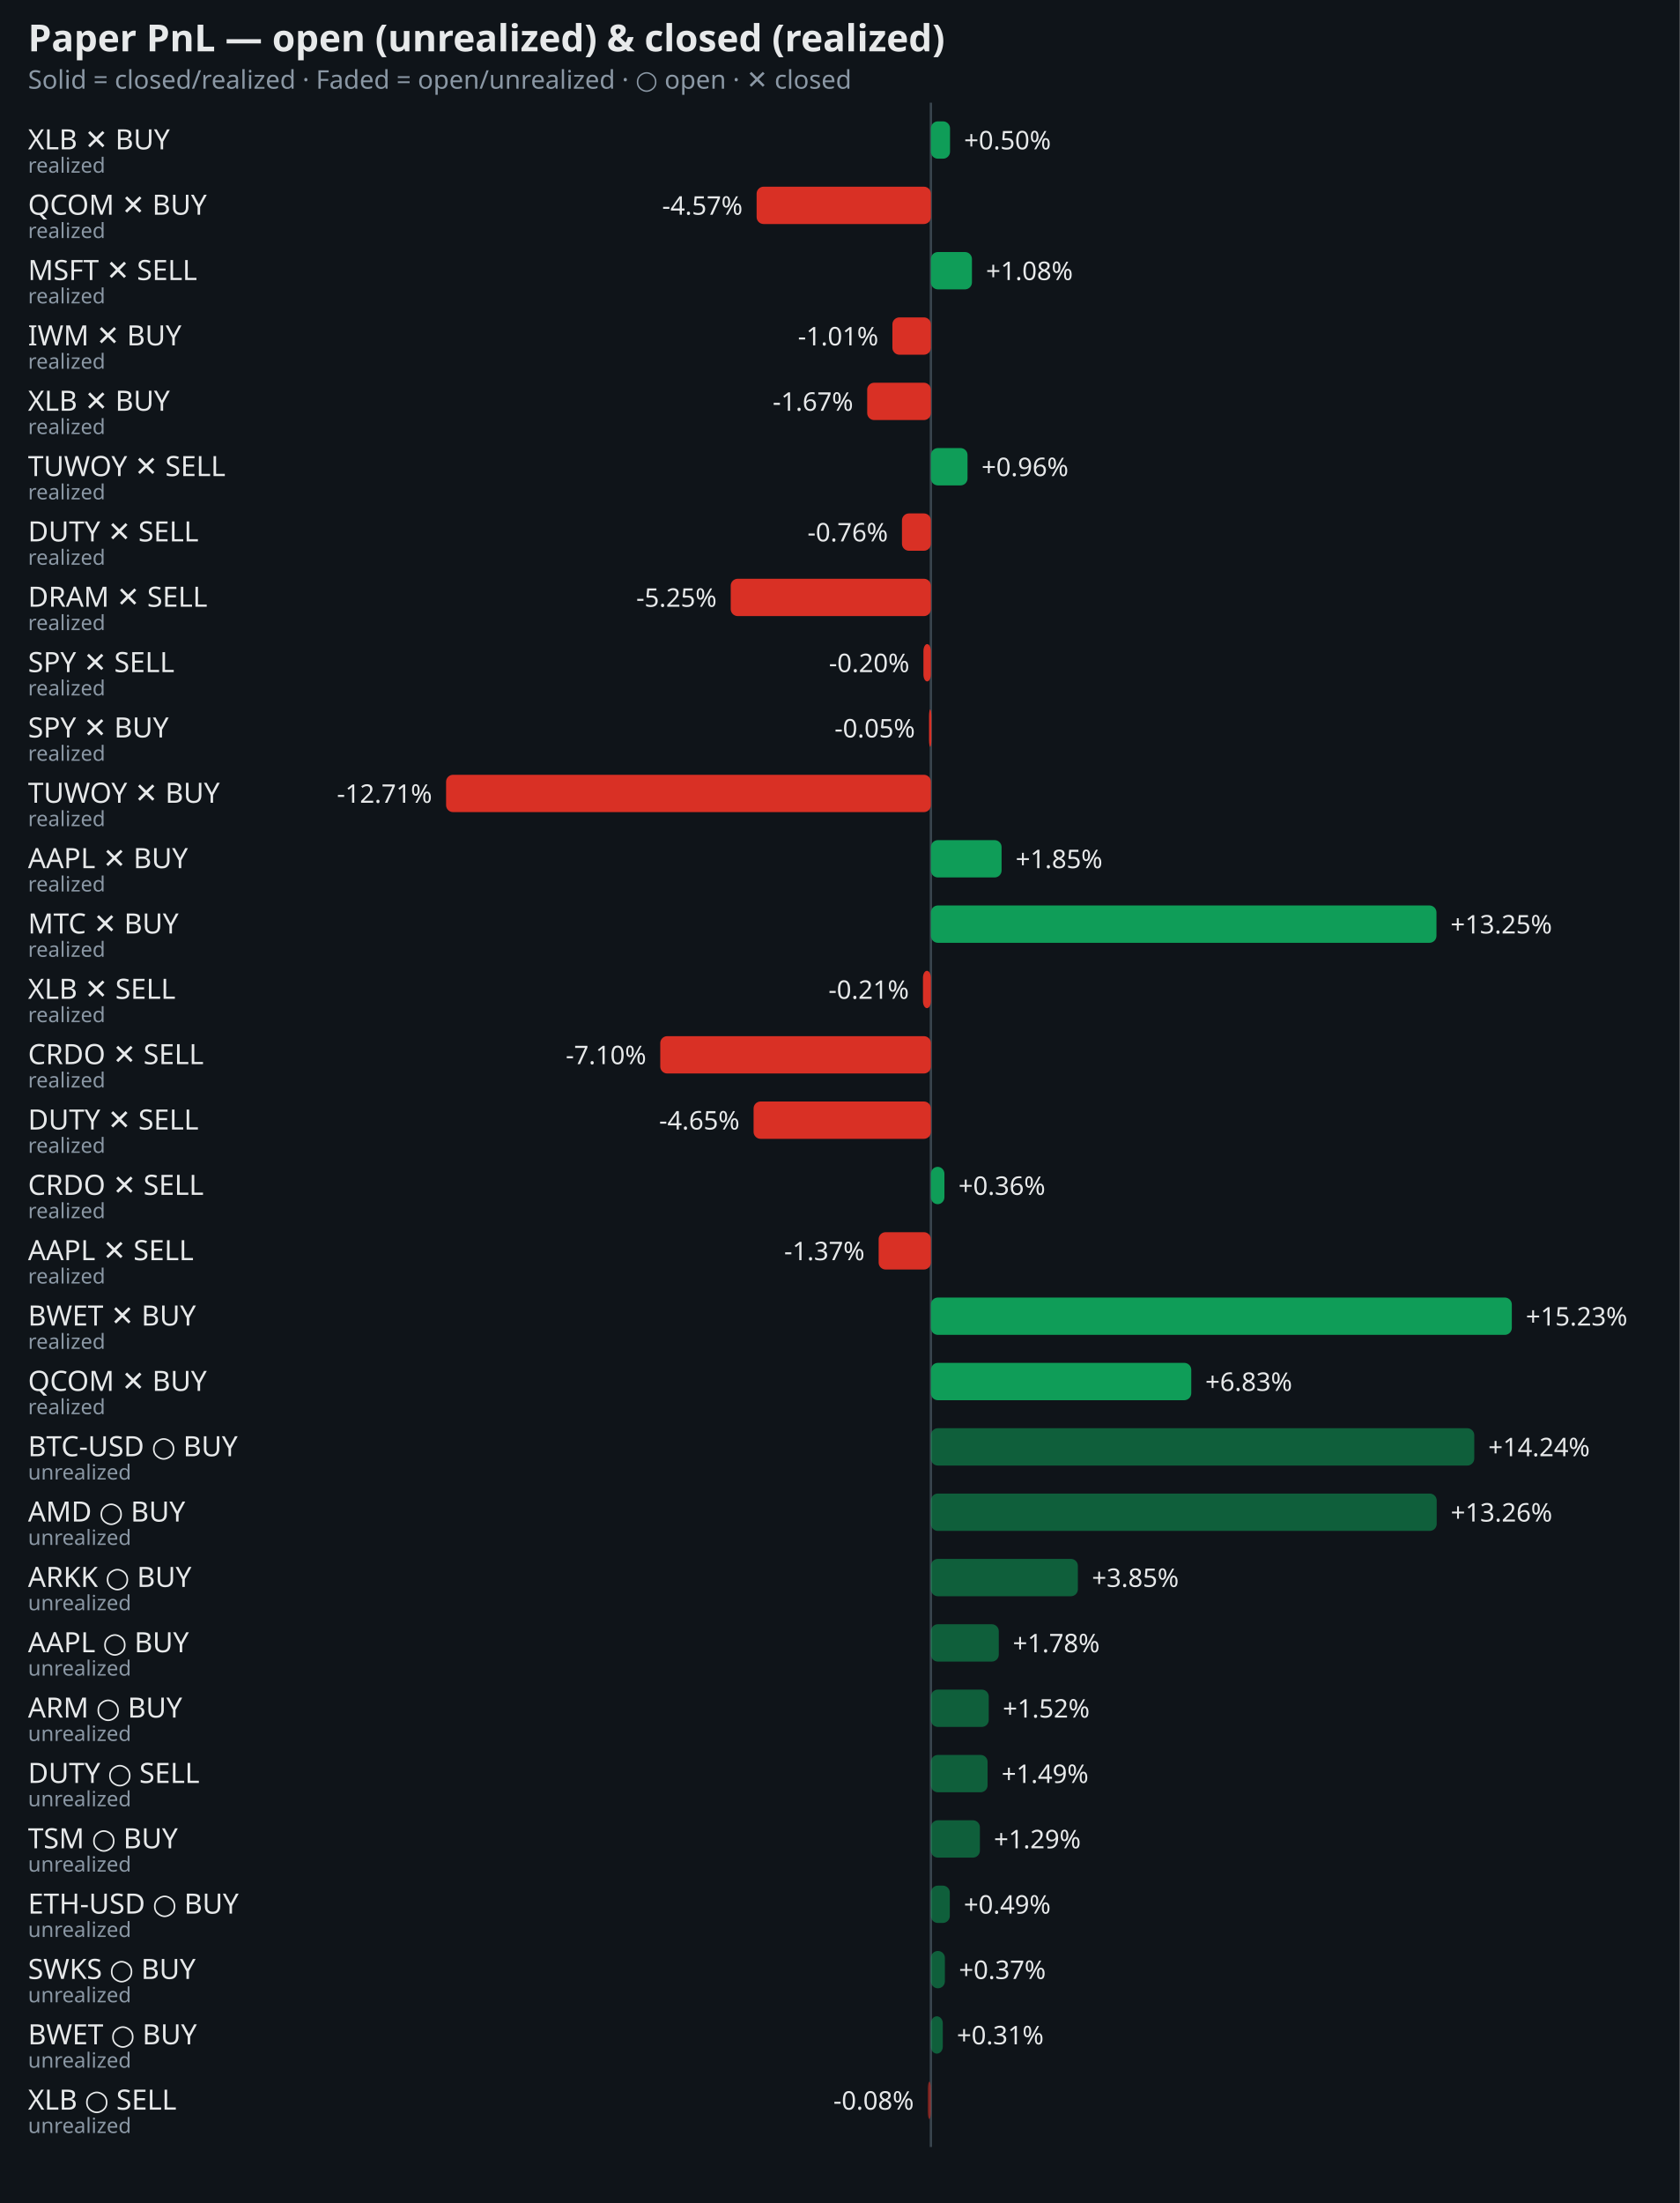
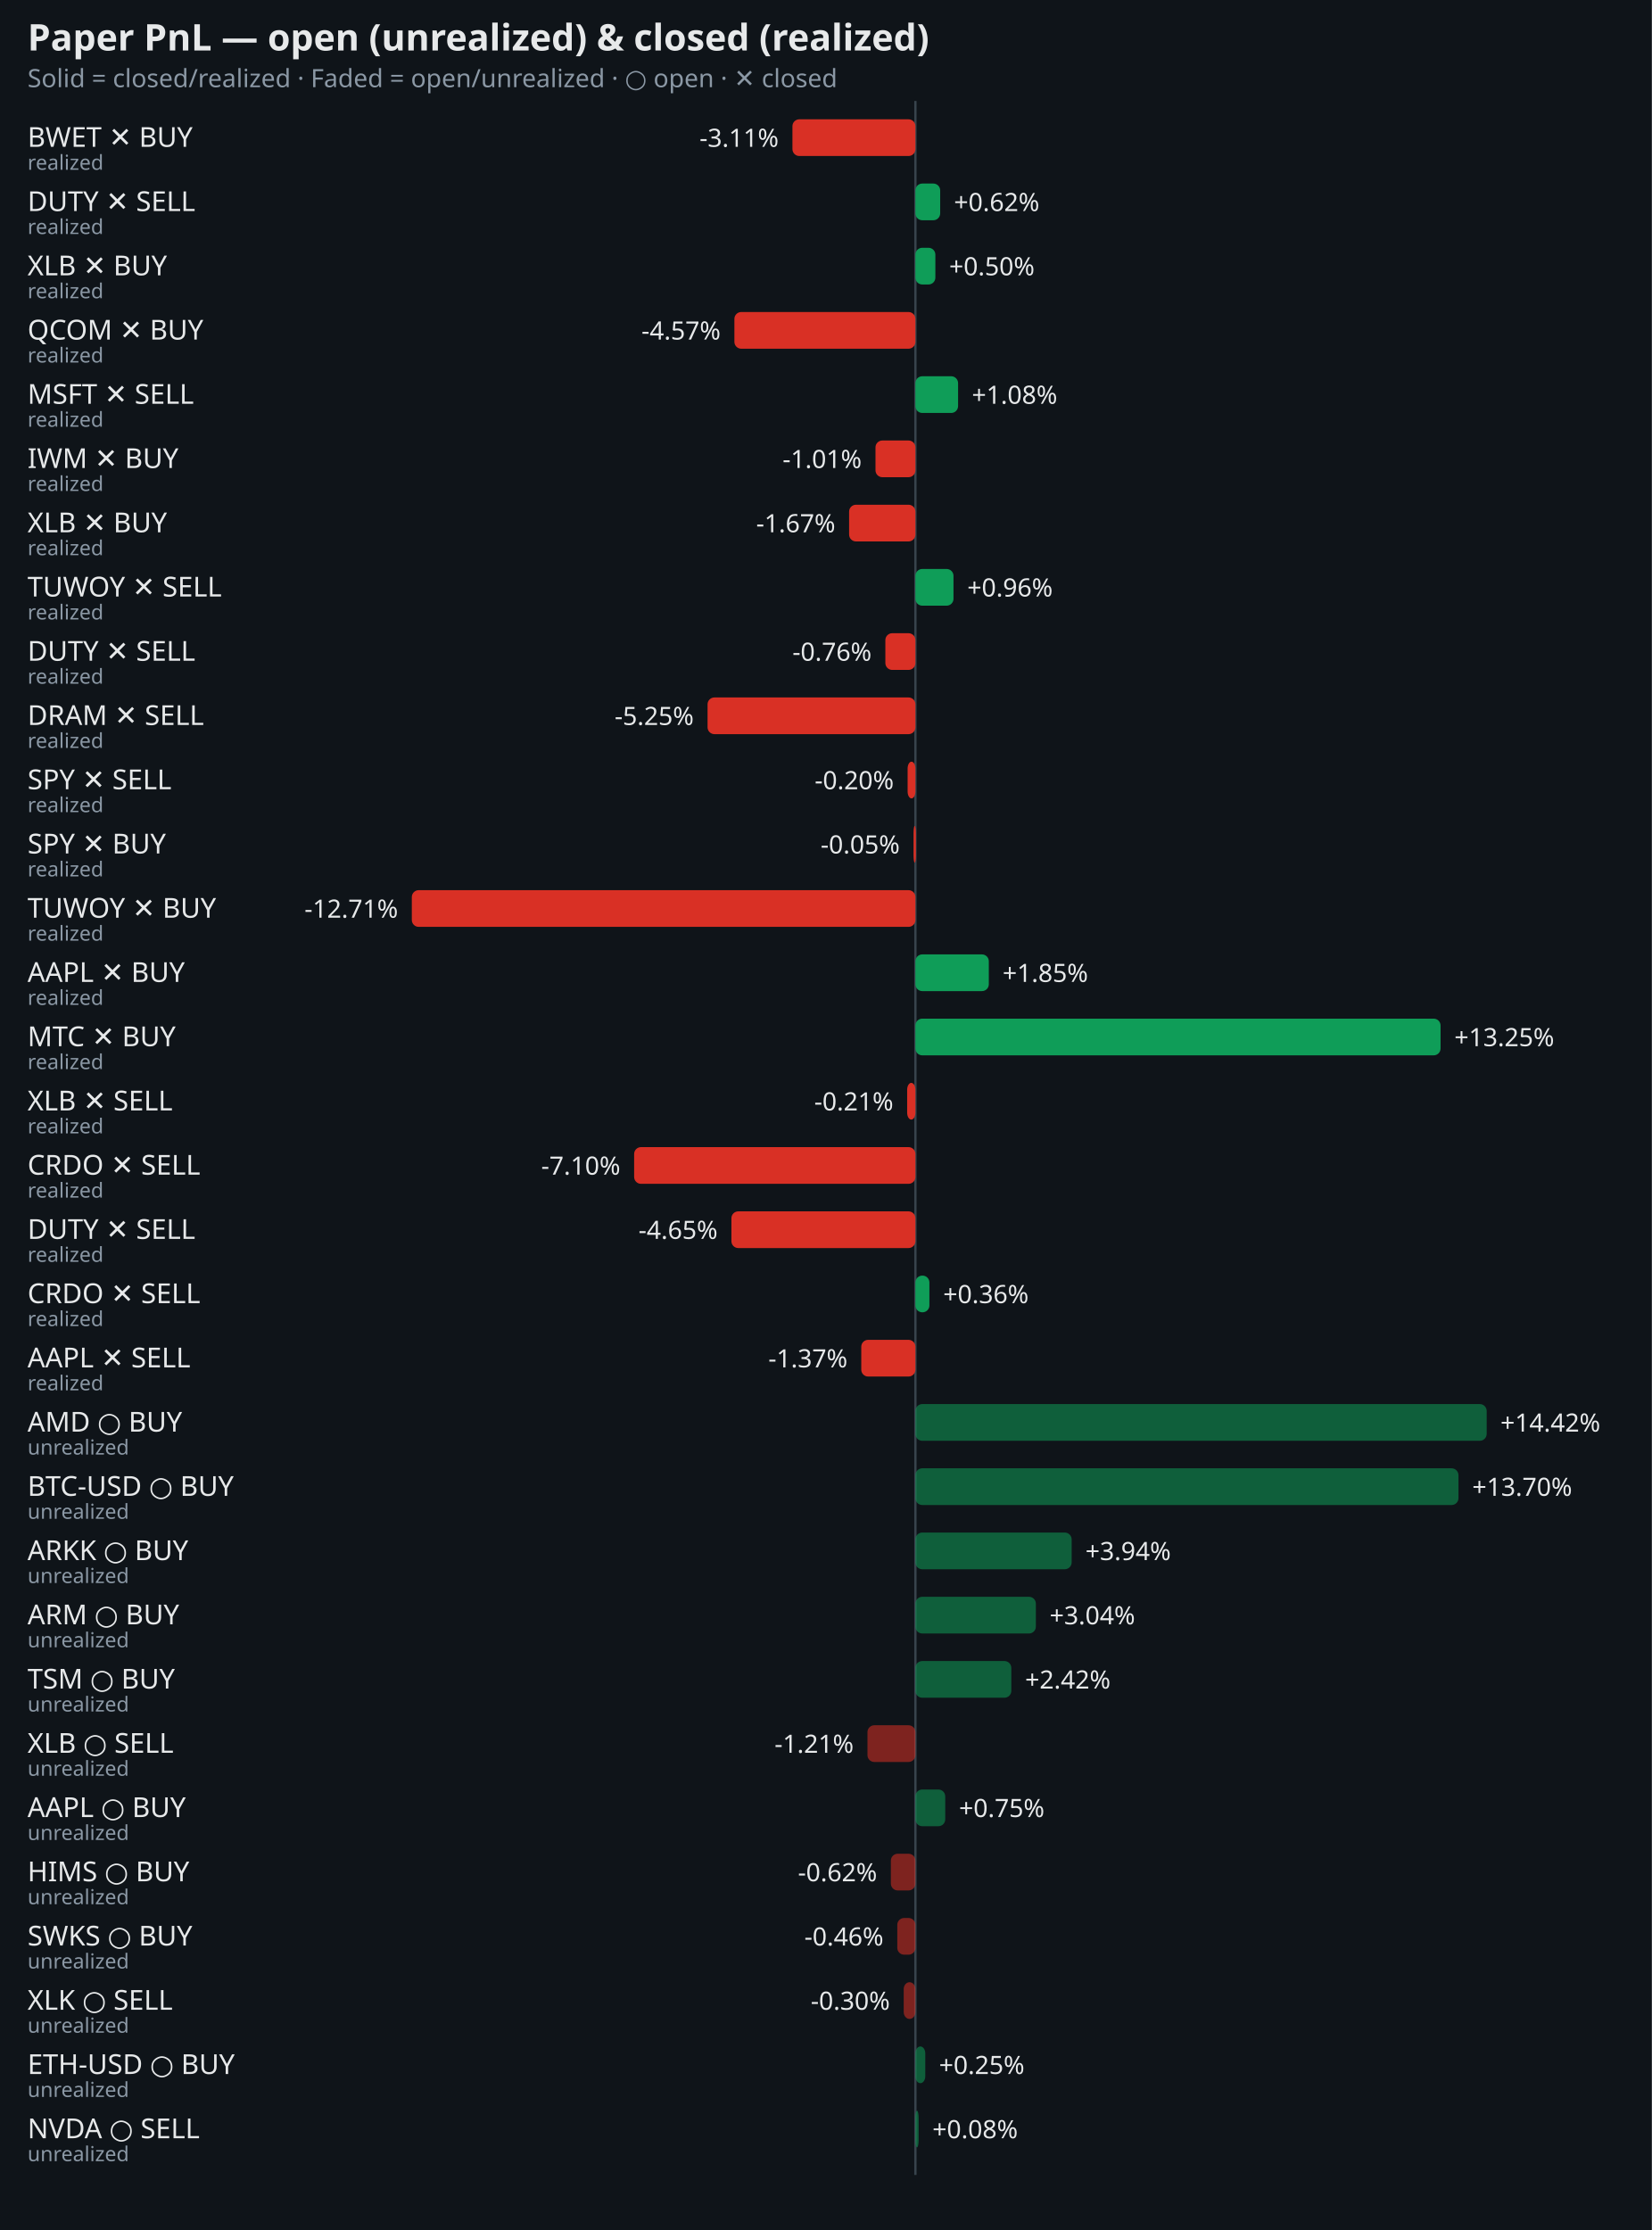
- <svg xmlns="http://www.w3.org/2000/svg" width="720" height="944" viewBox="0 0 720 944">
-   <rect width="720" height="944" fill="#0f1419" />
+ <svg xmlns="http://www.w3.org/2000/svg" width="720" height="972" viewBox="0 0 720 972">
+   <rect width="720" height="972" fill="#0f1419" />
  <text x="12" y="22" fill="#e7e9ea" font-family="ui-sans-serif,system-ui,sans-serif" font-size="16" font-weight="600">Paper PnL — open (unrealized) &amp; closed (realized)</text>
  <text x="12" y="38" fill="#8b98a5" font-family="ui-sans-serif,system-ui,sans-serif" font-size="11">Solid = closed/realized · Faded = open/unrealized · ○ open · ✕ closed</text>
-   <line x1="399" y1="44" x2="399" y2="920" stroke="#38444d" stroke-width="1" />
-   <text x="12" y="64" fill="#e7e9ea" font-family="ui-sans-serif,system-ui,sans-serif" font-size="12">XLB ✕ BUY</text>
+   <line x1="399" y1="44" x2="399" y2="948" stroke="#38444d" stroke-width="1" />
+   <text x="12" y="64" fill="#e7e9ea" font-family="ui-sans-serif,system-ui,sans-serif" font-size="12">BWET ✕ BUY</text>
  <text x="12" y="74" fill="#8b98a5" font-family="ui-sans-serif,system-ui,sans-serif" font-size="9">realized</text>
-   <rect x="399.0" y="52" width="8.2" height="16" rx="3" fill="#0f9d58" opacity="1" />
-   <text x="413.2" y="64" text-anchor="start" fill="#e7e9ea" font-family="ui-sans-serif,system-ui,sans-serif" font-size="11">+0.50%</text>
-   <text x="12" y="92" fill="#e7e9ea" font-family="ui-sans-serif,system-ui,sans-serif" font-size="12">QCOM ✕ BUY</text>
+   <rect x="345.4" y="52" width="53.6" height="16" rx="3" fill="#d93025" opacity="1" />
+   <text x="339.4" y="64" text-anchor="end" fill="#e7e9ea" font-family="ui-sans-serif,system-ui,sans-serif" font-size="11">-3.11%</text>
+   <text x="12" y="92" fill="#e7e9ea" font-family="ui-sans-serif,system-ui,sans-serif" font-size="12">DUTY ✕ SELL</text>
  <text x="12" y="102" fill="#8b98a5" font-family="ui-sans-serif,system-ui,sans-serif" font-size="9">realized</text>
-   <rect x="324.3" y="80" width="74.7" height="16" rx="3" fill="#d93025" opacity="1" />
-   <text x="318.3" y="92" text-anchor="end" fill="#e7e9ea" font-family="ui-sans-serif,system-ui,sans-serif" font-size="11">-4.57%</text>
-   <text x="12" y="120" fill="#e7e9ea" font-family="ui-sans-serif,system-ui,sans-serif" font-size="12">MSFT ✕ SELL</text>
+   <rect x="399.0" y="80" width="10.8" height="16" rx="3" fill="#0f9d58" opacity="1" />
+   <text x="415.8" y="92" text-anchor="start" fill="#e7e9ea" font-family="ui-sans-serif,system-ui,sans-serif" font-size="11">+0.62%</text>
+   <text x="12" y="120" fill="#e7e9ea" font-family="ui-sans-serif,system-ui,sans-serif" font-size="12">XLB ✕ BUY</text>
  <text x="12" y="130" fill="#8b98a5" font-family="ui-sans-serif,system-ui,sans-serif" font-size="9">realized</text>
-   <rect x="399.0" y="108" width="17.6" height="16" rx="3" fill="#0f9d58" opacity="1" />
-   <text x="422.6" y="120" text-anchor="start" fill="#e7e9ea" font-family="ui-sans-serif,system-ui,sans-serif" font-size="11">+1.08%</text>
-   <text x="12" y="148" fill="#e7e9ea" font-family="ui-sans-serif,system-ui,sans-serif" font-size="12">IWM ✕ BUY</text>
+   <rect x="399.0" y="108" width="8.7" height="16" rx="3" fill="#0f9d58" opacity="1" />
+   <text x="413.7" y="120" text-anchor="start" fill="#e7e9ea" font-family="ui-sans-serif,system-ui,sans-serif" font-size="11">+0.50%</text>
+   <text x="12" y="148" fill="#e7e9ea" font-family="ui-sans-serif,system-ui,sans-serif" font-size="12">QCOM ✕ BUY</text>
  <text x="12" y="158" fill="#8b98a5" font-family="ui-sans-serif,system-ui,sans-serif" font-size="9">realized</text>
-   <rect x="382.5" y="136" width="16.5" height="16" rx="3" fill="#d93025" opacity="1" />
-   <text x="376.5" y="148" text-anchor="end" fill="#e7e9ea" font-family="ui-sans-serif,system-ui,sans-serif" font-size="11">-1.01%</text>
-   <text x="12" y="176" fill="#e7e9ea" font-family="ui-sans-serif,system-ui,sans-serif" font-size="12">XLB ✕ BUY</text>
+   <rect x="320.1" y="136" width="78.9" height="16" rx="3" fill="#d93025" opacity="1" />
+   <text x="314.1" y="148" text-anchor="end" fill="#e7e9ea" font-family="ui-sans-serif,system-ui,sans-serif" font-size="11">-4.57%</text>
+   <text x="12" y="176" fill="#e7e9ea" font-family="ui-sans-serif,system-ui,sans-serif" font-size="12">MSFT ✕ SELL</text>
  <text x="12" y="186" fill="#8b98a5" font-family="ui-sans-serif,system-ui,sans-serif" font-size="9">realized</text>
-   <rect x="371.7" y="164" width="27.3" height="16" rx="3" fill="#d93025" opacity="1" />
-   <text x="365.7" y="176" text-anchor="end" fill="#e7e9ea" font-family="ui-sans-serif,system-ui,sans-serif" font-size="11">-1.67%</text>
-   <text x="12" y="204" fill="#e7e9ea" font-family="ui-sans-serif,system-ui,sans-serif" font-size="12">TUWOY ✕ SELL</text>
+   <rect x="399.0" y="164" width="18.6" height="16" rx="3" fill="#0f9d58" opacity="1" />
+   <text x="423.6" y="176" text-anchor="start" fill="#e7e9ea" font-family="ui-sans-serif,system-ui,sans-serif" font-size="11">+1.08%</text>
+   <text x="12" y="204" fill="#e7e9ea" font-family="ui-sans-serif,system-ui,sans-serif" font-size="12">IWM ✕ BUY</text>
  <text x="12" y="214" fill="#8b98a5" font-family="ui-sans-serif,system-ui,sans-serif" font-size="9">realized</text>
-   <rect x="399.0" y="192" width="15.7" height="16" rx="3" fill="#0f9d58" opacity="1" />
-   <text x="420.7" y="204" text-anchor="start" fill="#e7e9ea" font-family="ui-sans-serif,system-ui,sans-serif" font-size="11">+0.96%</text>
-   <text x="12" y="232" fill="#e7e9ea" font-family="ui-sans-serif,system-ui,sans-serif" font-size="12">DUTY ✕ SELL</text>
+   <rect x="381.6" y="192" width="17.4" height="16" rx="3" fill="#d93025" opacity="1" />
+   <text x="375.6" y="204" text-anchor="end" fill="#e7e9ea" font-family="ui-sans-serif,system-ui,sans-serif" font-size="11">-1.01%</text>
+   <text x="12" y="232" fill="#e7e9ea" font-family="ui-sans-serif,system-ui,sans-serif" font-size="12">XLB ✕ BUY</text>
  <text x="12" y="242" fill="#8b98a5" font-family="ui-sans-serif,system-ui,sans-serif" font-size="9">realized</text>
-   <rect x="386.6" y="220" width="12.4" height="16" rx="3" fill="#d93025" opacity="1" />
-   <text x="380.6" y="232" text-anchor="end" fill="#e7e9ea" font-family="ui-sans-serif,system-ui,sans-serif" font-size="11">-0.76%</text>
-   <text x="12" y="260" fill="#e7e9ea" font-family="ui-sans-serif,system-ui,sans-serif" font-size="12">DRAM ✕ SELL</text>
+   <rect x="370.1" y="220" width="28.9" height="16" rx="3" fill="#d93025" opacity="1" />
+   <text x="364.1" y="232" text-anchor="end" fill="#e7e9ea" font-family="ui-sans-serif,system-ui,sans-serif" font-size="11">-1.67%</text>
+   <text x="12" y="260" fill="#e7e9ea" font-family="ui-sans-serif,system-ui,sans-serif" font-size="12">TUWOY ✕ SELL</text>
  <text x="12" y="270" fill="#8b98a5" font-family="ui-sans-serif,system-ui,sans-serif" font-size="9">realized</text>
-   <rect x="313.2" y="248" width="85.8" height="16" rx="3" fill="#d93025" opacity="1" />
-   <text x="307.2" y="260" text-anchor="end" fill="#e7e9ea" font-family="ui-sans-serif,system-ui,sans-serif" font-size="11">-5.25%</text>
-   <text x="12" y="288" fill="#e7e9ea" font-family="ui-sans-serif,system-ui,sans-serif" font-size="12">SPY ✕ SELL</text>
+   <rect x="399.0" y="248" width="16.6" height="16" rx="3" fill="#0f9d58" opacity="1" />
+   <text x="421.6" y="260" text-anchor="start" fill="#e7e9ea" font-family="ui-sans-serif,system-ui,sans-serif" font-size="11">+0.96%</text>
+   <text x="12" y="288" fill="#e7e9ea" font-family="ui-sans-serif,system-ui,sans-serif" font-size="12">DUTY ✕ SELL</text>
  <text x="12" y="298" fill="#8b98a5" font-family="ui-sans-serif,system-ui,sans-serif" font-size="9">realized</text>
-   <rect x="395.8" y="276" width="3.2" height="16" rx="3" fill="#d93025" opacity="1" />
-   <text x="389.8" y="288" text-anchor="end" fill="#e7e9ea" font-family="ui-sans-serif,system-ui,sans-serif" font-size="11">-0.20%</text>
-   <text x="12" y="316" fill="#e7e9ea" font-family="ui-sans-serif,system-ui,sans-serif" font-size="12">SPY ✕ BUY</text>
+   <rect x="385.9" y="276" width="13.1" height="16" rx="3" fill="#d93025" opacity="1" />
+   <text x="379.9" y="288" text-anchor="end" fill="#e7e9ea" font-family="ui-sans-serif,system-ui,sans-serif" font-size="11">-0.76%</text>
+   <text x="12" y="316" fill="#e7e9ea" font-family="ui-sans-serif,system-ui,sans-serif" font-size="12">DRAM ✕ SELL</text>
  <text x="12" y="326" fill="#8b98a5" font-family="ui-sans-serif,system-ui,sans-serif" font-size="9">realized</text>
-   <rect x="398.2" y="304" width="1.0" height="16" rx="3" fill="#d93025" opacity="1" />
-   <text x="392.2" y="316" text-anchor="end" fill="#e7e9ea" font-family="ui-sans-serif,system-ui,sans-serif" font-size="11">-0.05%</text>
-   <text x="12" y="344" fill="#e7e9ea" font-family="ui-sans-serif,system-ui,sans-serif" font-size="12">TUWOY ✕ BUY</text>
+   <rect x="308.4" y="304" width="90.6" height="16" rx="3" fill="#d93025" opacity="1" />
+   <text x="302.4" y="316" text-anchor="end" fill="#e7e9ea" font-family="ui-sans-serif,system-ui,sans-serif" font-size="11">-5.25%</text>
+   <text x="12" y="344" fill="#e7e9ea" font-family="ui-sans-serif,system-ui,sans-serif" font-size="12">SPY ✕ SELL</text>
  <text x="12" y="354" fill="#8b98a5" font-family="ui-sans-serif,system-ui,sans-serif" font-size="9">realized</text>
-   <rect x="191.2" y="332" width="207.8" height="16" rx="3" fill="#d93025" opacity="1" />
-   <text x="185.2" y="344" text-anchor="end" fill="#e7e9ea" font-family="ui-sans-serif,system-ui,sans-serif" font-size="11">-12.71%</text>
-   <text x="12" y="372" fill="#e7e9ea" font-family="ui-sans-serif,system-ui,sans-serif" font-size="12">AAPL ✕ BUY</text>
+   <rect x="395.6" y="332" width="3.4" height="16" rx="3" fill="#d93025" opacity="1" />
+   <text x="389.6" y="344" text-anchor="end" fill="#e7e9ea" font-family="ui-sans-serif,system-ui,sans-serif" font-size="11">-0.20%</text>
+   <text x="12" y="372" fill="#e7e9ea" font-family="ui-sans-serif,system-ui,sans-serif" font-size="12">SPY ✕ BUY</text>
  <text x="12" y="382" fill="#8b98a5" font-family="ui-sans-serif,system-ui,sans-serif" font-size="9">realized</text>
-   <rect x="399.0" y="360" width="30.3" height="16" rx="3" fill="#0f9d58" opacity="1" />
-   <text x="435.3" y="372" text-anchor="start" fill="#e7e9ea" font-family="ui-sans-serif,system-ui,sans-serif" font-size="11">+1.85%</text>
-   <text x="12" y="400" fill="#e7e9ea" font-family="ui-sans-serif,system-ui,sans-serif" font-size="12">MTC ✕ BUY</text>
+   <rect x="398.2" y="360" width="1.0" height="16" rx="3" fill="#d93025" opacity="1" />
+   <text x="392.2" y="372" text-anchor="end" fill="#e7e9ea" font-family="ui-sans-serif,system-ui,sans-serif" font-size="11">-0.05%</text>
+   <text x="12" y="400" fill="#e7e9ea" font-family="ui-sans-serif,system-ui,sans-serif" font-size="12">TUWOY ✕ BUY</text>
  <text x="12" y="410" fill="#8b98a5" font-family="ui-sans-serif,system-ui,sans-serif" font-size="9">realized</text>
-   <rect x="399.0" y="388" width="216.7" height="16" rx="3" fill="#0f9d58" opacity="1" />
-   <text x="621.7" y="400" text-anchor="start" fill="#e7e9ea" font-family="ui-sans-serif,system-ui,sans-serif" font-size="11">+13.25%</text>
-   <text x="12" y="428" fill="#e7e9ea" font-family="ui-sans-serif,system-ui,sans-serif" font-size="12">XLB ✕ SELL</text>
+   <rect x="179.5" y="388" width="219.5" height="16" rx="3" fill="#d93025" opacity="1" />
+   <text x="173.5" y="400" text-anchor="end" fill="#e7e9ea" font-family="ui-sans-serif,system-ui,sans-serif" font-size="11">-12.71%</text>
+   <text x="12" y="428" fill="#e7e9ea" font-family="ui-sans-serif,system-ui,sans-serif" font-size="12">AAPL ✕ BUY</text>
  <text x="12" y="438" fill="#8b98a5" font-family="ui-sans-serif,system-ui,sans-serif" font-size="9">realized</text>
-   <rect x="395.6" y="416" width="3.4" height="16" rx="3" fill="#d93025" opacity="1" />
-   <text x="389.6" y="428" text-anchor="end" fill="#e7e9ea" font-family="ui-sans-serif,system-ui,sans-serif" font-size="11">-0.21%</text>
-   <text x="12" y="456" fill="#e7e9ea" font-family="ui-sans-serif,system-ui,sans-serif" font-size="12">CRDO ✕ SELL</text>
+   <rect x="399.0" y="416" width="32.0" height="16" rx="3" fill="#0f9d58" opacity="1" />
+   <text x="437.0" y="428" text-anchor="start" fill="#e7e9ea" font-family="ui-sans-serif,system-ui,sans-serif" font-size="11">+1.85%</text>
+   <text x="12" y="456" fill="#e7e9ea" font-family="ui-sans-serif,system-ui,sans-serif" font-size="12">MTC ✕ BUY</text>
  <text x="12" y="466" fill="#8b98a5" font-family="ui-sans-serif,system-ui,sans-serif" font-size="9">realized</text>
-   <rect x="283.0" y="444" width="116.0" height="16" rx="3" fill="#d93025" opacity="1" />
-   <text x="277.0" y="456" text-anchor="end" fill="#e7e9ea" font-family="ui-sans-serif,system-ui,sans-serif" font-size="11">-7.10%</text>
-   <text x="12" y="484" fill="#e7e9ea" font-family="ui-sans-serif,system-ui,sans-serif" font-size="12">DUTY ✕ SELL</text>
+   <rect x="399.0" y="444" width="228.9" height="16" rx="3" fill="#0f9d58" opacity="1" />
+   <text x="633.9" y="456" text-anchor="start" fill="#e7e9ea" font-family="ui-sans-serif,system-ui,sans-serif" font-size="11">+13.25%</text>
+   <text x="12" y="484" fill="#e7e9ea" font-family="ui-sans-serif,system-ui,sans-serif" font-size="12">XLB ✕ SELL</text>
  <text x="12" y="494" fill="#8b98a5" font-family="ui-sans-serif,system-ui,sans-serif" font-size="9">realized</text>
-   <rect x="323.0" y="472" width="76.0" height="16" rx="3" fill="#d93025" opacity="1" />
-   <text x="317.0" y="484" text-anchor="end" fill="#e7e9ea" font-family="ui-sans-serif,system-ui,sans-serif" font-size="11">-4.65%</text>
+   <rect x="395.4" y="472" width="3.6" height="16" rx="3" fill="#d93025" opacity="1" />
+   <text x="389.4" y="484" text-anchor="end" fill="#e7e9ea" font-family="ui-sans-serif,system-ui,sans-serif" font-size="11">-0.21%</text>
  <text x="12" y="512" fill="#e7e9ea" font-family="ui-sans-serif,system-ui,sans-serif" font-size="12">CRDO ✕ SELL</text>
  <text x="12" y="522" fill="#8b98a5" font-family="ui-sans-serif,system-ui,sans-serif" font-size="9">realized</text>
-   <rect x="399.0" y="500" width="5.8" height="16" rx="3" fill="#0f9d58" opacity="1" />
-   <text x="410.8" y="512" text-anchor="start" fill="#e7e9ea" font-family="ui-sans-serif,system-ui,sans-serif" font-size="11">+0.36%</text>
-   <text x="12" y="540" fill="#e7e9ea" font-family="ui-sans-serif,system-ui,sans-serif" font-size="12">AAPL ✕ SELL</text>
+   <rect x="276.4" y="500" width="122.6" height="16" rx="3" fill="#d93025" opacity="1" />
+   <text x="270.4" y="512" text-anchor="end" fill="#e7e9ea" font-family="ui-sans-serif,system-ui,sans-serif" font-size="11">-7.10%</text>
+   <text x="12" y="540" fill="#e7e9ea" font-family="ui-sans-serif,system-ui,sans-serif" font-size="12">DUTY ✕ SELL</text>
  <text x="12" y="550" fill="#8b98a5" font-family="ui-sans-serif,system-ui,sans-serif" font-size="9">realized</text>
-   <rect x="376.6" y="528" width="22.4" height="16" rx="3" fill="#d93025" opacity="1" />
-   <text x="370.6" y="540" text-anchor="end" fill="#e7e9ea" font-family="ui-sans-serif,system-ui,sans-serif" font-size="11">-1.37%</text>
-   <text x="12" y="568" fill="#e7e9ea" font-family="ui-sans-serif,system-ui,sans-serif" font-size="12">BWET ✕ BUY</text>
+   <rect x="318.8" y="528" width="80.2" height="16" rx="3" fill="#d93025" opacity="1" />
+   <text x="312.8" y="540" text-anchor="end" fill="#e7e9ea" font-family="ui-sans-serif,system-ui,sans-serif" font-size="11">-4.65%</text>
+   <text x="12" y="568" fill="#e7e9ea" font-family="ui-sans-serif,system-ui,sans-serif" font-size="12">CRDO ✕ SELL</text>
  <text x="12" y="578" fill="#8b98a5" font-family="ui-sans-serif,system-ui,sans-serif" font-size="9">realized</text>
-   <rect x="399.0" y="556" width="249.0" height="16" rx="3" fill="#0f9d58" opacity="1" />
-   <text x="654.0" y="568" text-anchor="start" fill="#e7e9ea" font-family="ui-sans-serif,system-ui,sans-serif" font-size="11">+15.23%</text>
-   <text x="12" y="596" fill="#e7e9ea" font-family="ui-sans-serif,system-ui,sans-serif" font-size="12">QCOM ✕ BUY</text>
+   <rect x="399.0" y="556" width="6.1" height="16" rx="3" fill="#0f9d58" opacity="1" />
+   <text x="411.1" y="568" text-anchor="start" fill="#e7e9ea" font-family="ui-sans-serif,system-ui,sans-serif" font-size="11">+0.36%</text>
+   <text x="12" y="596" fill="#e7e9ea" font-family="ui-sans-serif,system-ui,sans-serif" font-size="12">AAPL ✕ SELL</text>
  <text x="12" y="606" fill="#8b98a5" font-family="ui-sans-serif,system-ui,sans-serif" font-size="9">realized</text>
-   <rect x="399.0" y="584" width="111.6" height="16" rx="3" fill="#0f9d58" opacity="1" />
-   <text x="516.6" y="596" text-anchor="start" fill="#e7e9ea" font-family="ui-sans-serif,system-ui,sans-serif" font-size="11">+6.83%</text>
-   <text x="12" y="624" fill="#e7e9ea" font-family="ui-sans-serif,system-ui,sans-serif" font-size="12">BTC-USD ○ BUY</text>
+   <rect x="375.4" y="584" width="23.6" height="16" rx="3" fill="#d93025" opacity="1" />
+   <text x="369.4" y="596" text-anchor="end" fill="#e7e9ea" font-family="ui-sans-serif,system-ui,sans-serif" font-size="11">-1.37%</text>
+   <text x="12" y="624" fill="#e7e9ea" font-family="ui-sans-serif,system-ui,sans-serif" font-size="12">AMD ○ BUY</text>
  <text x="12" y="634" fill="#8b98a5" font-family="ui-sans-serif,system-ui,sans-serif" font-size="9">unrealized</text>
-   <rect x="399.0" y="612" width="232.9" height="16" rx="3" fill="#0f9d58" opacity="0.55" />
-   <text x="637.9" y="624" text-anchor="start" fill="#e7e9ea" font-family="ui-sans-serif,system-ui,sans-serif" font-size="11">+14.24%</text>
-   <text x="12" y="652" fill="#e7e9ea" font-family="ui-sans-serif,system-ui,sans-serif" font-size="12">AMD ○ BUY</text>
+   <rect x="399.0" y="612" width="249.0" height="16" rx="3" fill="#0f9d58" opacity="0.55" />
+   <text x="654.0" y="624" text-anchor="start" fill="#e7e9ea" font-family="ui-sans-serif,system-ui,sans-serif" font-size="11">+14.42%</text>
+   <text x="12" y="652" fill="#e7e9ea" font-family="ui-sans-serif,system-ui,sans-serif" font-size="12">BTC-USD ○ BUY</text>
  <text x="12" y="662" fill="#8b98a5" font-family="ui-sans-serif,system-ui,sans-serif" font-size="9">unrealized</text>
-   <rect x="399.0" y="640" width="216.8" height="16" rx="3" fill="#0f9d58" opacity="0.55" />
-   <text x="621.8" y="652" text-anchor="start" fill="#e7e9ea" font-family="ui-sans-serif,system-ui,sans-serif" font-size="11">+13.26%</text>
+   <rect x="399.0" y="640" width="236.7" height="16" rx="3" fill="#0f9d58" opacity="0.55" />
+   <text x="641.7" y="652" text-anchor="start" fill="#e7e9ea" font-family="ui-sans-serif,system-ui,sans-serif" font-size="11">+13.70%</text>
  <text x="12" y="680" fill="#e7e9ea" font-family="ui-sans-serif,system-ui,sans-serif" font-size="12">ARKK ○ BUY</text>
  <text x="12" y="690" fill="#8b98a5" font-family="ui-sans-serif,system-ui,sans-serif" font-size="9">unrealized</text>
-   <rect x="399.0" y="668" width="63.0" height="16" rx="3" fill="#0f9d58" opacity="0.55" />
-   <text x="468.0" y="680" text-anchor="start" fill="#e7e9ea" font-family="ui-sans-serif,system-ui,sans-serif" font-size="11">+3.85%</text>
-   <text x="12" y="708" fill="#e7e9ea" font-family="ui-sans-serif,system-ui,sans-serif" font-size="12">AAPL ○ BUY</text>
+   <rect x="399.0" y="668" width="68.1" height="16" rx="3" fill="#0f9d58" opacity="0.55" />
+   <text x="473.1" y="680" text-anchor="start" fill="#e7e9ea" font-family="ui-sans-serif,system-ui,sans-serif" font-size="11">+3.94%</text>
+   <text x="12" y="708" fill="#e7e9ea" font-family="ui-sans-serif,system-ui,sans-serif" font-size="12">ARM ○ BUY</text>
  <text x="12" y="718" fill="#8b98a5" font-family="ui-sans-serif,system-ui,sans-serif" font-size="9">unrealized</text>
-   <rect x="399.0" y="696" width="29.1" height="16" rx="3" fill="#0f9d58" opacity="0.55" />
-   <text x="434.1" y="708" text-anchor="start" fill="#e7e9ea" font-family="ui-sans-serif,system-ui,sans-serif" font-size="11">+1.78%</text>
-   <text x="12" y="736" fill="#e7e9ea" font-family="ui-sans-serif,system-ui,sans-serif" font-size="12">ARM ○ BUY</text>
+   <rect x="399.0" y="696" width="52.5" height="16" rx="3" fill="#0f9d58" opacity="0.55" />
+   <text x="457.5" y="708" text-anchor="start" fill="#e7e9ea" font-family="ui-sans-serif,system-ui,sans-serif" font-size="11">+3.04%</text>
+   <text x="12" y="736" fill="#e7e9ea" font-family="ui-sans-serif,system-ui,sans-serif" font-size="12">TSM ○ BUY</text>
  <text x="12" y="746" fill="#8b98a5" font-family="ui-sans-serif,system-ui,sans-serif" font-size="9">unrealized</text>
-   <rect x="399.0" y="724" width="24.8" height="16" rx="3" fill="#0f9d58" opacity="0.55" />
-   <text x="429.8" y="736" text-anchor="start" fill="#e7e9ea" font-family="ui-sans-serif,system-ui,sans-serif" font-size="11">+1.52%</text>
-   <text x="12" y="764" fill="#e7e9ea" font-family="ui-sans-serif,system-ui,sans-serif" font-size="12">DUTY ○ SELL</text>
+   <rect x="399.0" y="724" width="41.8" height="16" rx="3" fill="#0f9d58" opacity="0.55" />
+   <text x="446.8" y="736" text-anchor="start" fill="#e7e9ea" font-family="ui-sans-serif,system-ui,sans-serif" font-size="11">+2.42%</text>
+   <text x="12" y="764" fill="#e7e9ea" font-family="ui-sans-serif,system-ui,sans-serif" font-size="12">XLB ○ SELL</text>
  <text x="12" y="774" fill="#8b98a5" font-family="ui-sans-serif,system-ui,sans-serif" font-size="9">unrealized</text>
-   <rect x="399.0" y="752" width="24.3" height="16" rx="3" fill="#0f9d58" opacity="0.55" />
-   <text x="429.3" y="764" text-anchor="start" fill="#e7e9ea" font-family="ui-sans-serif,system-ui,sans-serif" font-size="11">+1.49%</text>
-   <text x="12" y="792" fill="#e7e9ea" font-family="ui-sans-serif,system-ui,sans-serif" font-size="12">TSM ○ BUY</text>
+   <rect x="378.1" y="752" width="20.9" height="16" rx="3" fill="#d93025" opacity="0.55" />
+   <text x="372.1" y="764" text-anchor="end" fill="#e7e9ea" font-family="ui-sans-serif,system-ui,sans-serif" font-size="11">-1.21%</text>
+   <text x="12" y="792" fill="#e7e9ea" font-family="ui-sans-serif,system-ui,sans-serif" font-size="12">AAPL ○ BUY</text>
  <text x="12" y="802" fill="#8b98a5" font-family="ui-sans-serif,system-ui,sans-serif" font-size="9">unrealized</text>
-   <rect x="399.0" y="780" width="21.0" height="16" rx="3" fill="#0f9d58" opacity="0.55" />
-   <text x="426.0" y="792" text-anchor="start" fill="#e7e9ea" font-family="ui-sans-serif,system-ui,sans-serif" font-size="11">+1.29%</text>
-   <text x="12" y="820" fill="#e7e9ea" font-family="ui-sans-serif,system-ui,sans-serif" font-size="12">ETH-USD ○ BUY</text>
+   <rect x="399.0" y="780" width="13.0" height="16" rx="3" fill="#0f9d58" opacity="0.55" />
+   <text x="418.0" y="792" text-anchor="start" fill="#e7e9ea" font-family="ui-sans-serif,system-ui,sans-serif" font-size="11">+0.75%</text>
+   <text x="12" y="820" fill="#e7e9ea" font-family="ui-sans-serif,system-ui,sans-serif" font-size="12">HIMS ○ BUY</text>
  <text x="12" y="830" fill="#8b98a5" font-family="ui-sans-serif,system-ui,sans-serif" font-size="9">unrealized</text>
-   <rect x="399.0" y="808" width="8.1" height="16" rx="3" fill="#0f9d58" opacity="0.55" />
-   <text x="413.1" y="820" text-anchor="start" fill="#e7e9ea" font-family="ui-sans-serif,system-ui,sans-serif" font-size="11">+0.49%</text>
+   <rect x="388.3" y="808" width="10.7" height="16" rx="3" fill="#d93025" opacity="0.55" />
+   <text x="382.3" y="820" text-anchor="end" fill="#e7e9ea" font-family="ui-sans-serif,system-ui,sans-serif" font-size="11">-0.62%</text>
  <text x="12" y="848" fill="#e7e9ea" font-family="ui-sans-serif,system-ui,sans-serif" font-size="12">SWKS ○ BUY</text>
  <text x="12" y="858" fill="#8b98a5" font-family="ui-sans-serif,system-ui,sans-serif" font-size="9">unrealized</text>
-   <rect x="399.0" y="836" width="6.0" height="16" rx="3" fill="#0f9d58" opacity="0.55" />
-   <text x="411.0" y="848" text-anchor="start" fill="#e7e9ea" font-family="ui-sans-serif,system-ui,sans-serif" font-size="11">+0.37%</text>
-   <text x="12" y="876" fill="#e7e9ea" font-family="ui-sans-serif,system-ui,sans-serif" font-size="12">BWET ○ BUY</text>
+   <rect x="391.1" y="836" width="7.9" height="16" rx="3" fill="#d93025" opacity="0.55" />
+   <text x="385.1" y="848" text-anchor="end" fill="#e7e9ea" font-family="ui-sans-serif,system-ui,sans-serif" font-size="11">-0.46%</text>
+   <text x="12" y="876" fill="#e7e9ea" font-family="ui-sans-serif,system-ui,sans-serif" font-size="12">XLK ○ SELL</text>
  <text x="12" y="886" fill="#8b98a5" font-family="ui-sans-serif,system-ui,sans-serif" font-size="9">unrealized</text>
-   <rect x="399.0" y="864" width="5.1" height="16" rx="3" fill="#0f9d58" opacity="0.55" />
-   <text x="410.1" y="876" text-anchor="start" fill="#e7e9ea" font-family="ui-sans-serif,system-ui,sans-serif" font-size="11">+0.31%</text>
-   <text x="12" y="904" fill="#e7e9ea" font-family="ui-sans-serif,system-ui,sans-serif" font-size="12">XLB ○ SELL</text>
+   <rect x="393.9" y="864" width="5.1" height="16" rx="3" fill="#d93025" opacity="0.55" />
+   <text x="387.9" y="876" text-anchor="end" fill="#e7e9ea" font-family="ui-sans-serif,system-ui,sans-serif" font-size="11">-0.30%</text>
+   <text x="12" y="904" fill="#e7e9ea" font-family="ui-sans-serif,system-ui,sans-serif" font-size="12">ETH-USD ○ BUY</text>
  <text x="12" y="914" fill="#8b98a5" font-family="ui-sans-serif,system-ui,sans-serif" font-size="9">unrealized</text>
-   <rect x="397.7" y="892" width="1.3" height="16" rx="3" fill="#d93025" opacity="0.55" />
-   <text x="391.7" y="904" text-anchor="end" fill="#e7e9ea" font-family="ui-sans-serif,system-ui,sans-serif" font-size="11">-0.08%</text>
+   <rect x="399.0" y="892" width="4.3" height="16" rx="3" fill="#0f9d58" opacity="0.55" />
+   <text x="409.3" y="904" text-anchor="start" fill="#e7e9ea" font-family="ui-sans-serif,system-ui,sans-serif" font-size="11">+0.25%</text>
+   <text x="12" y="932" fill="#e7e9ea" font-family="ui-sans-serif,system-ui,sans-serif" font-size="12">NVDA ○ SELL</text>
+   <text x="12" y="942" fill="#8b98a5" font-family="ui-sans-serif,system-ui,sans-serif" font-size="9">unrealized</text>
+   <rect x="399.0" y="920" width="1.4" height="16" rx="3" fill="#0f9d58" opacity="0.55" />
+   <text x="406.4" y="932" text-anchor="start" fill="#e7e9ea" font-family="ui-sans-serif,system-ui,sans-serif" font-size="11">+0.08%</text>
</svg>
